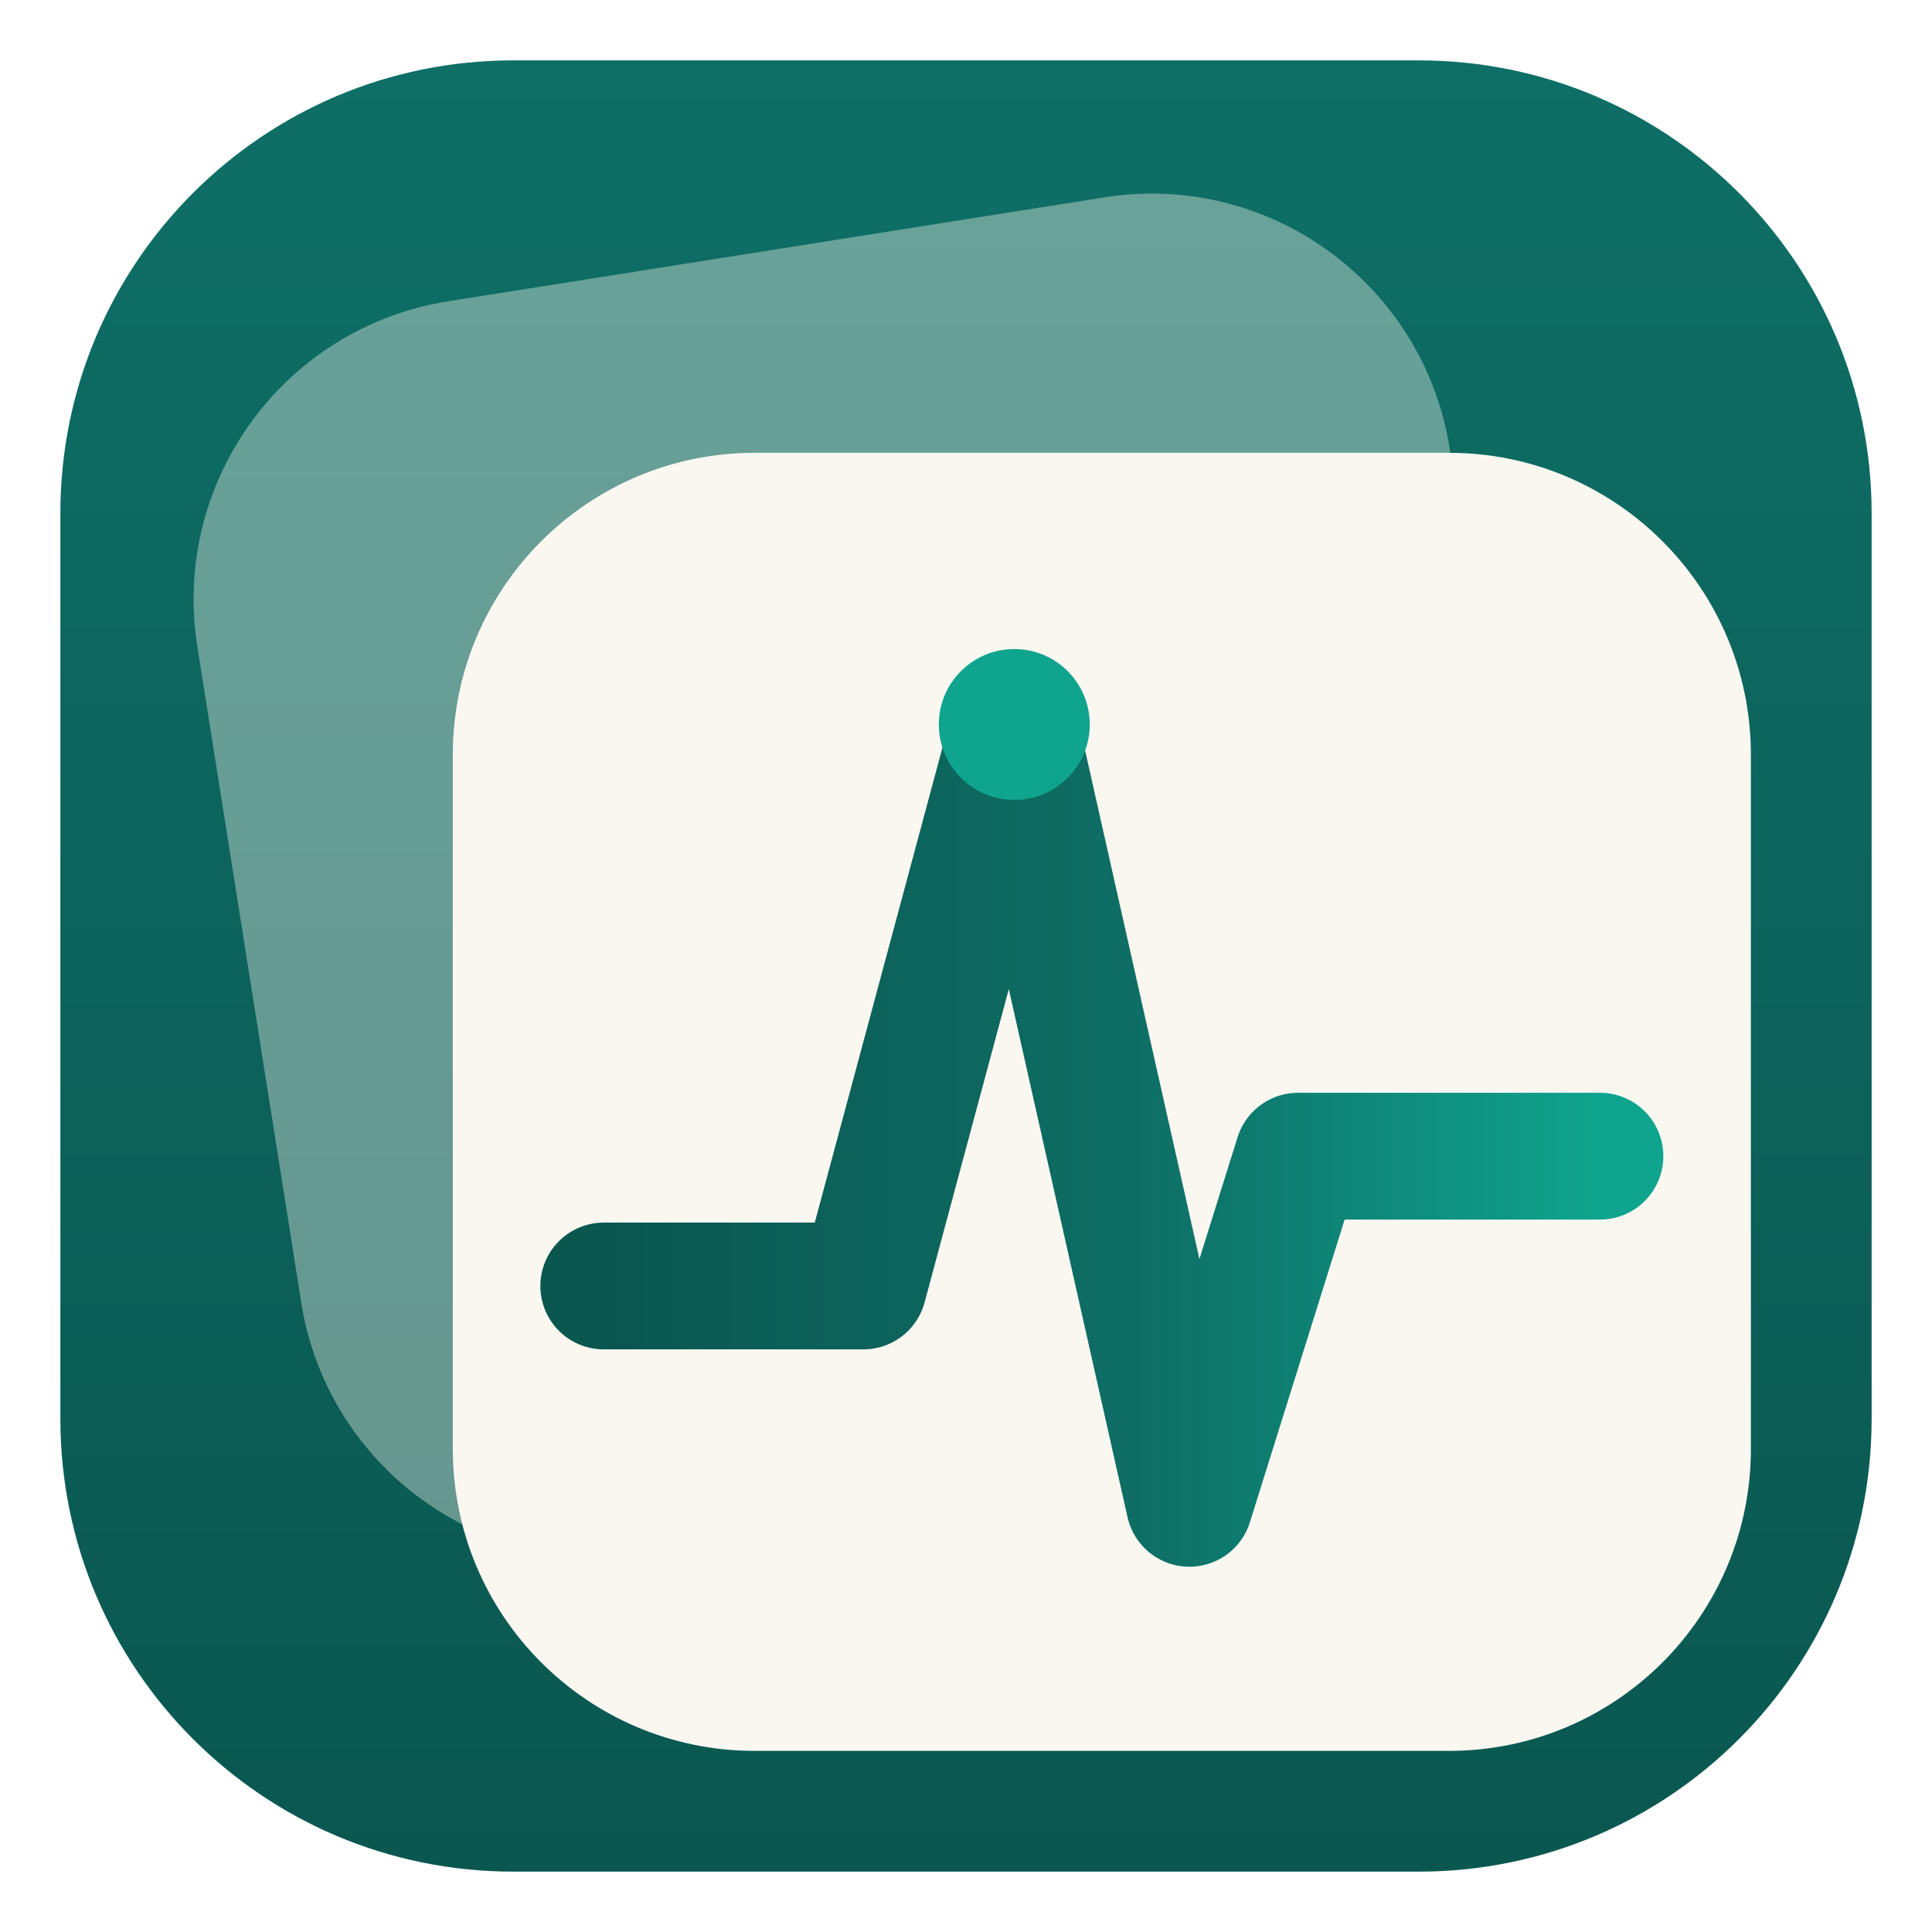
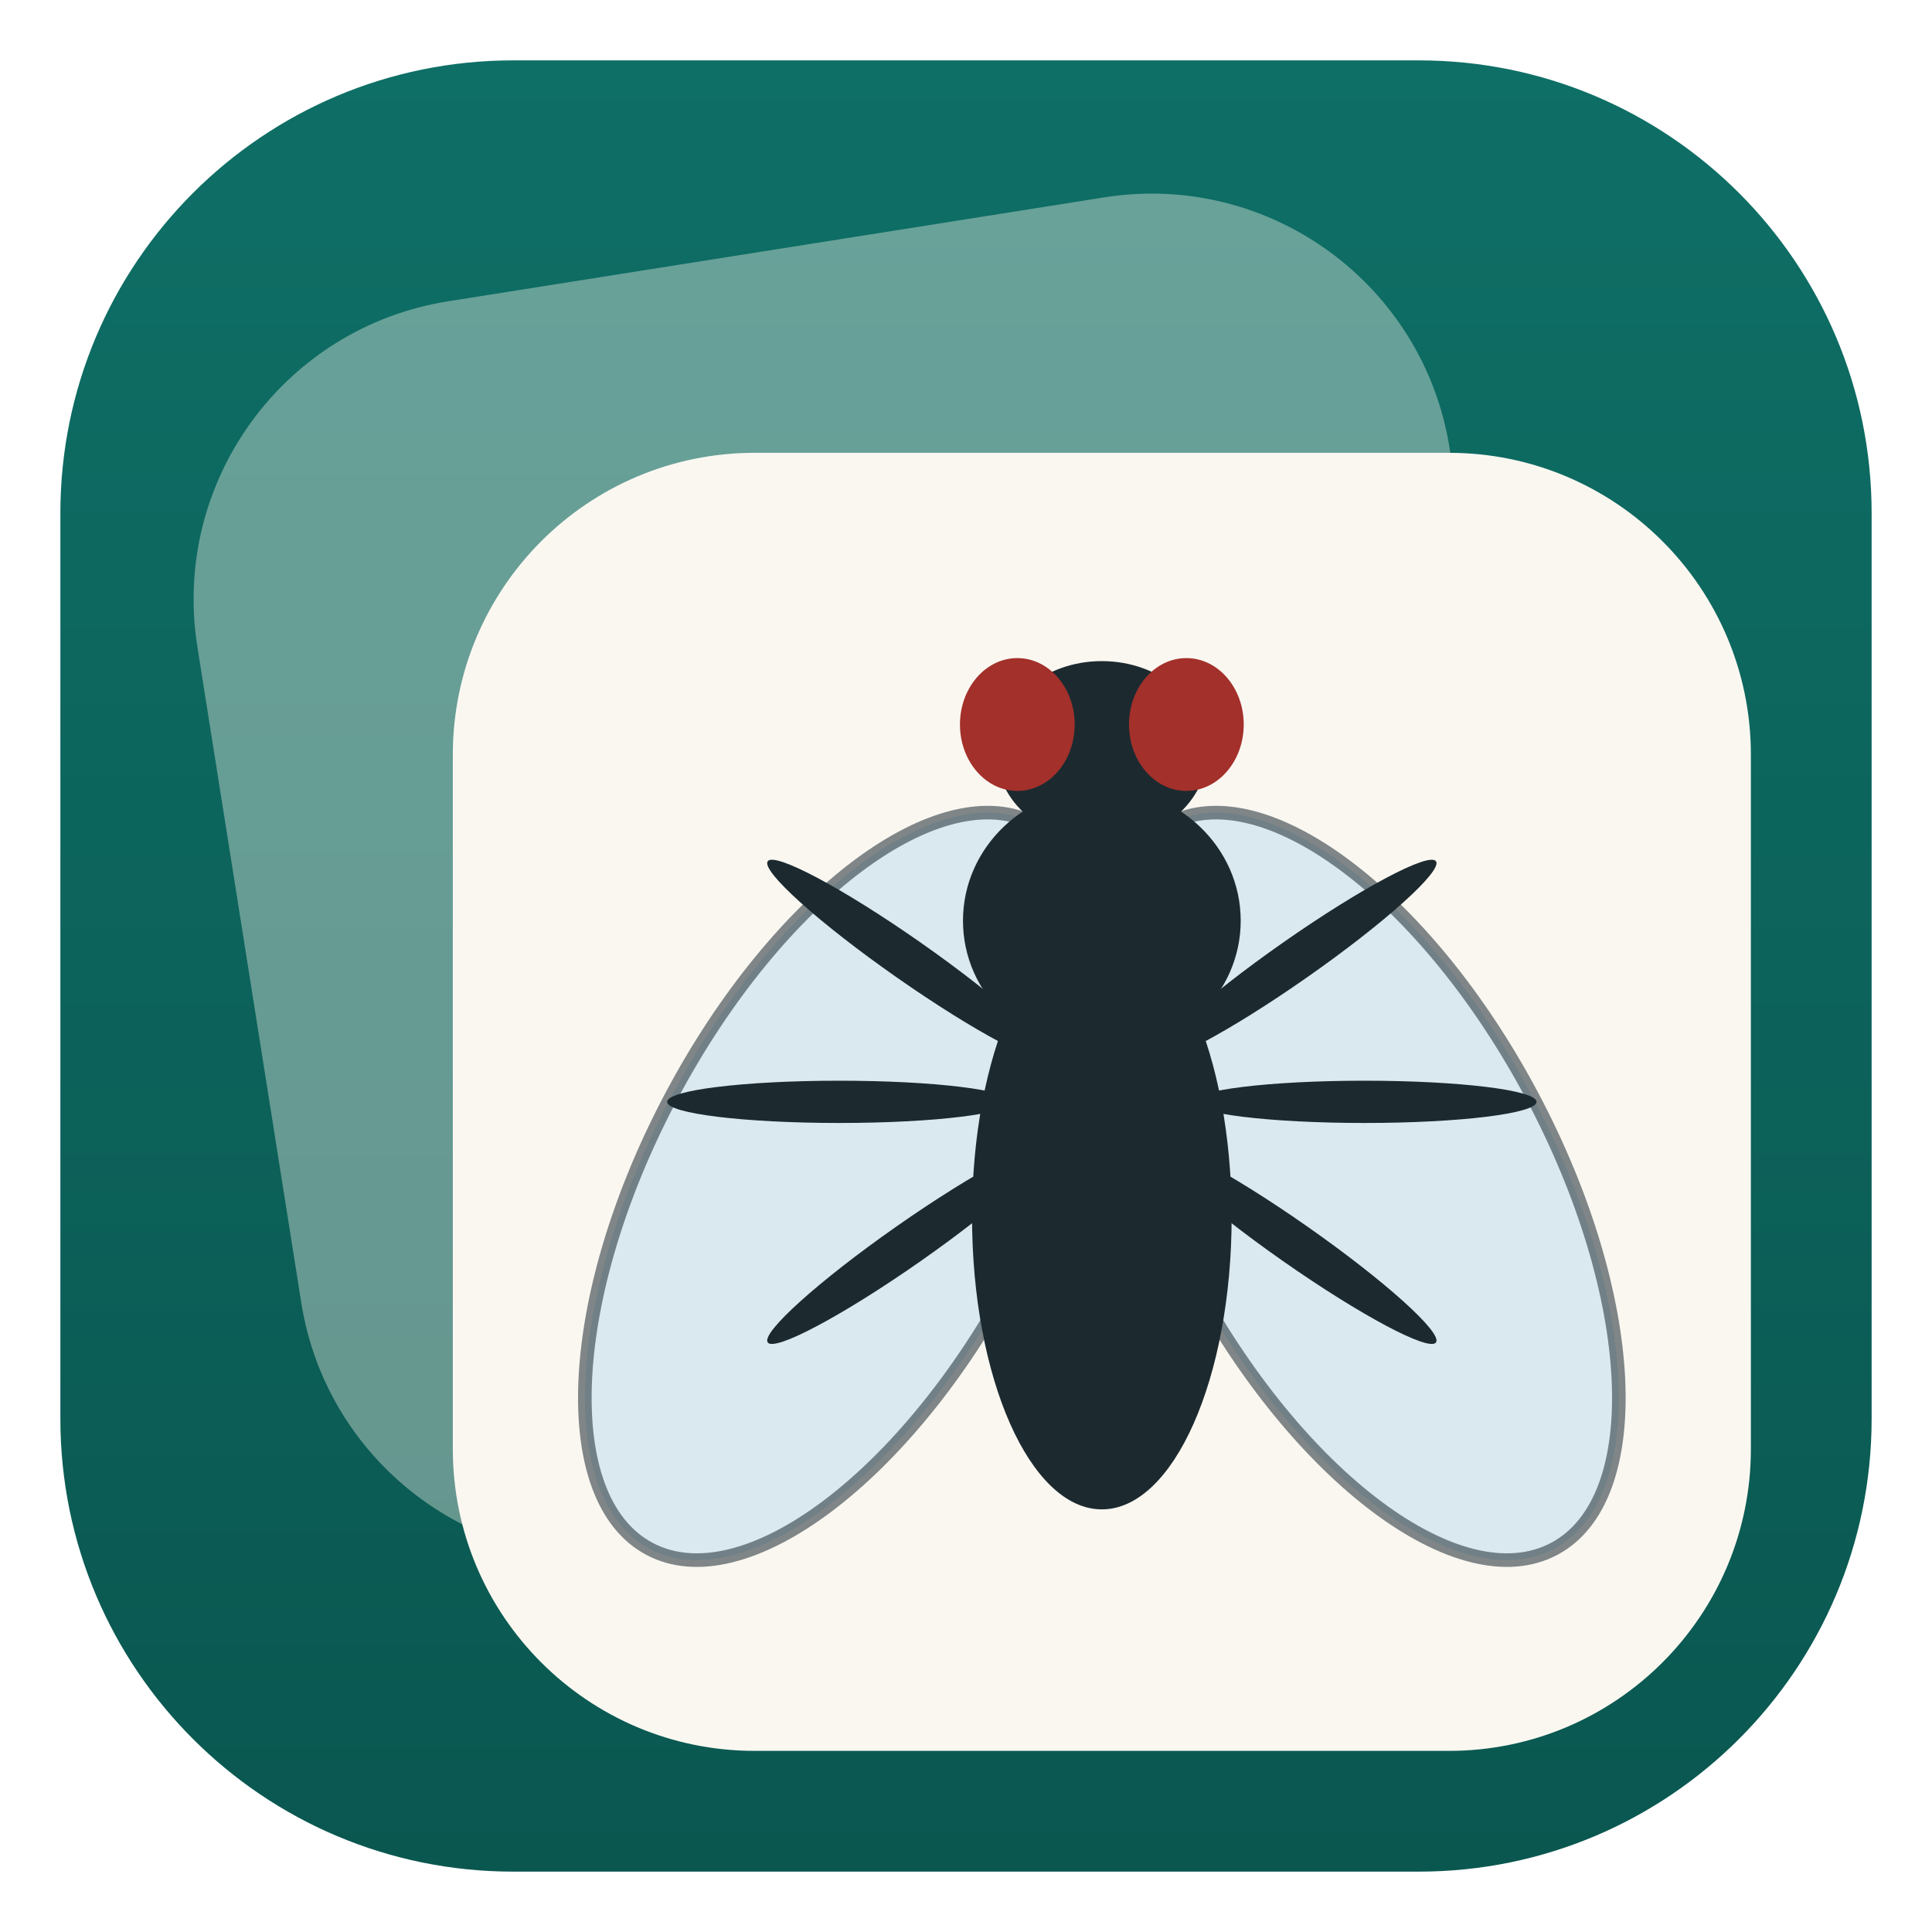
<svg xmlns="http://www.w3.org/2000/svg" viewBox="0 0 64 64">
  <defs>
    <linearGradient id="tile" x1="0" y1="0" x2="0" y2="1">
      <stop offset="0" stop-color="#0E6F66" />
      <stop offset="1" stop-color="#0A5750" />
    </linearGradient>
-     <linearGradient id="spike" x1="0" y1="0" x2="1" y2="0">
-       <stop offset="0" stop-color="#0A5750" />
-       <stop offset="0.55" stop-color="#0E6F66" />
-       <stop offset="1" stop-color="#0FA48D" />
-     </linearGradient>
  </defs>
  <rect x="2" y="2" width="60" height="60" rx="15" fill="url(#tile)" />
  <rect x="8" y="8" width="42" height="42" rx="10" fill="#FAF7F1" fill-opacity="0.38" transform="rotate(-9 29 29)" />
  <rect x="15" y="15" width="43" height="43" rx="10" fill="#FAF7F1" />
-   <path d="M20 42.6 H28.6 L33.6 24 L39.4 49.8 L43 38.3 H53" fill="none" stroke="url(#spike)" stroke-width="4.2" stroke-linecap="round" stroke-linejoin="round" />
-   <circle cx="33.6" cy="24" r="2.5" fill="#0FA48D" />
+   <ellipse cx="27.9" cy="39.3" rx="6.4" ry="13.6" transform="rotate(28 27.9 39.3)" fill="#D6E8F0" fill-opacity="0.9" stroke="#1C2A30" stroke-opacity="0.55" stroke-width="0.45" />
+   <ellipse cx="45.1" cy="39.3" rx="6.4" ry="13.6" transform="rotate(-28 45.1 39.3)" fill="#D6E8F0" fill-opacity="0.9" stroke="#1C2A30" stroke-opacity="0.55" stroke-width="0.45" />
+   <ellipse cx="30.1" cy="31.8" rx="5.7" ry="0.7" transform="rotate(35 30.1 31.8)" fill="#1C2A30" />
+   <ellipse cx="27.8" cy="36.5" rx="5.7" ry="0.7" fill="#1C2A30" />
+   <ellipse cx="30.1" cy="41.2" rx="5.7" ry="0.7" transform="rotate(-35 30.1 41.2)" fill="#1C2A30" />
+   <ellipse cx="42.9" cy="31.8" rx="5.7" ry="0.7" transform="rotate(-35 42.9 31.8)" fill="#1C2A30" />
+   <ellipse cx="45.2" cy="36.5" rx="5.7" ry="0.7" fill="#1C2A30" />
+   <ellipse cx="42.9" cy="41.2" rx="5.7" ry="0.7" transform="rotate(35 42.9 41.2)" fill="#1C2A30" />
+   <ellipse cx="36.5" cy="40.3" rx="4.3" ry="9.7" fill="#1C2A30" />
+   <ellipse cx="36.5" cy="30.5" rx="4.6" ry="4.4" fill="#1C2A30" />
+   <ellipse cx="36.5" cy="24.9" rx="3.5" ry="3" fill="#1C2A30" />
+   <ellipse cx="33.7" cy="24" rx="1.9" ry="2.2" fill="#A3302A" />
+   <ellipse cx="39.3" cy="24" rx="1.9" ry="2.2" fill="#A3302A" />
</svg>
